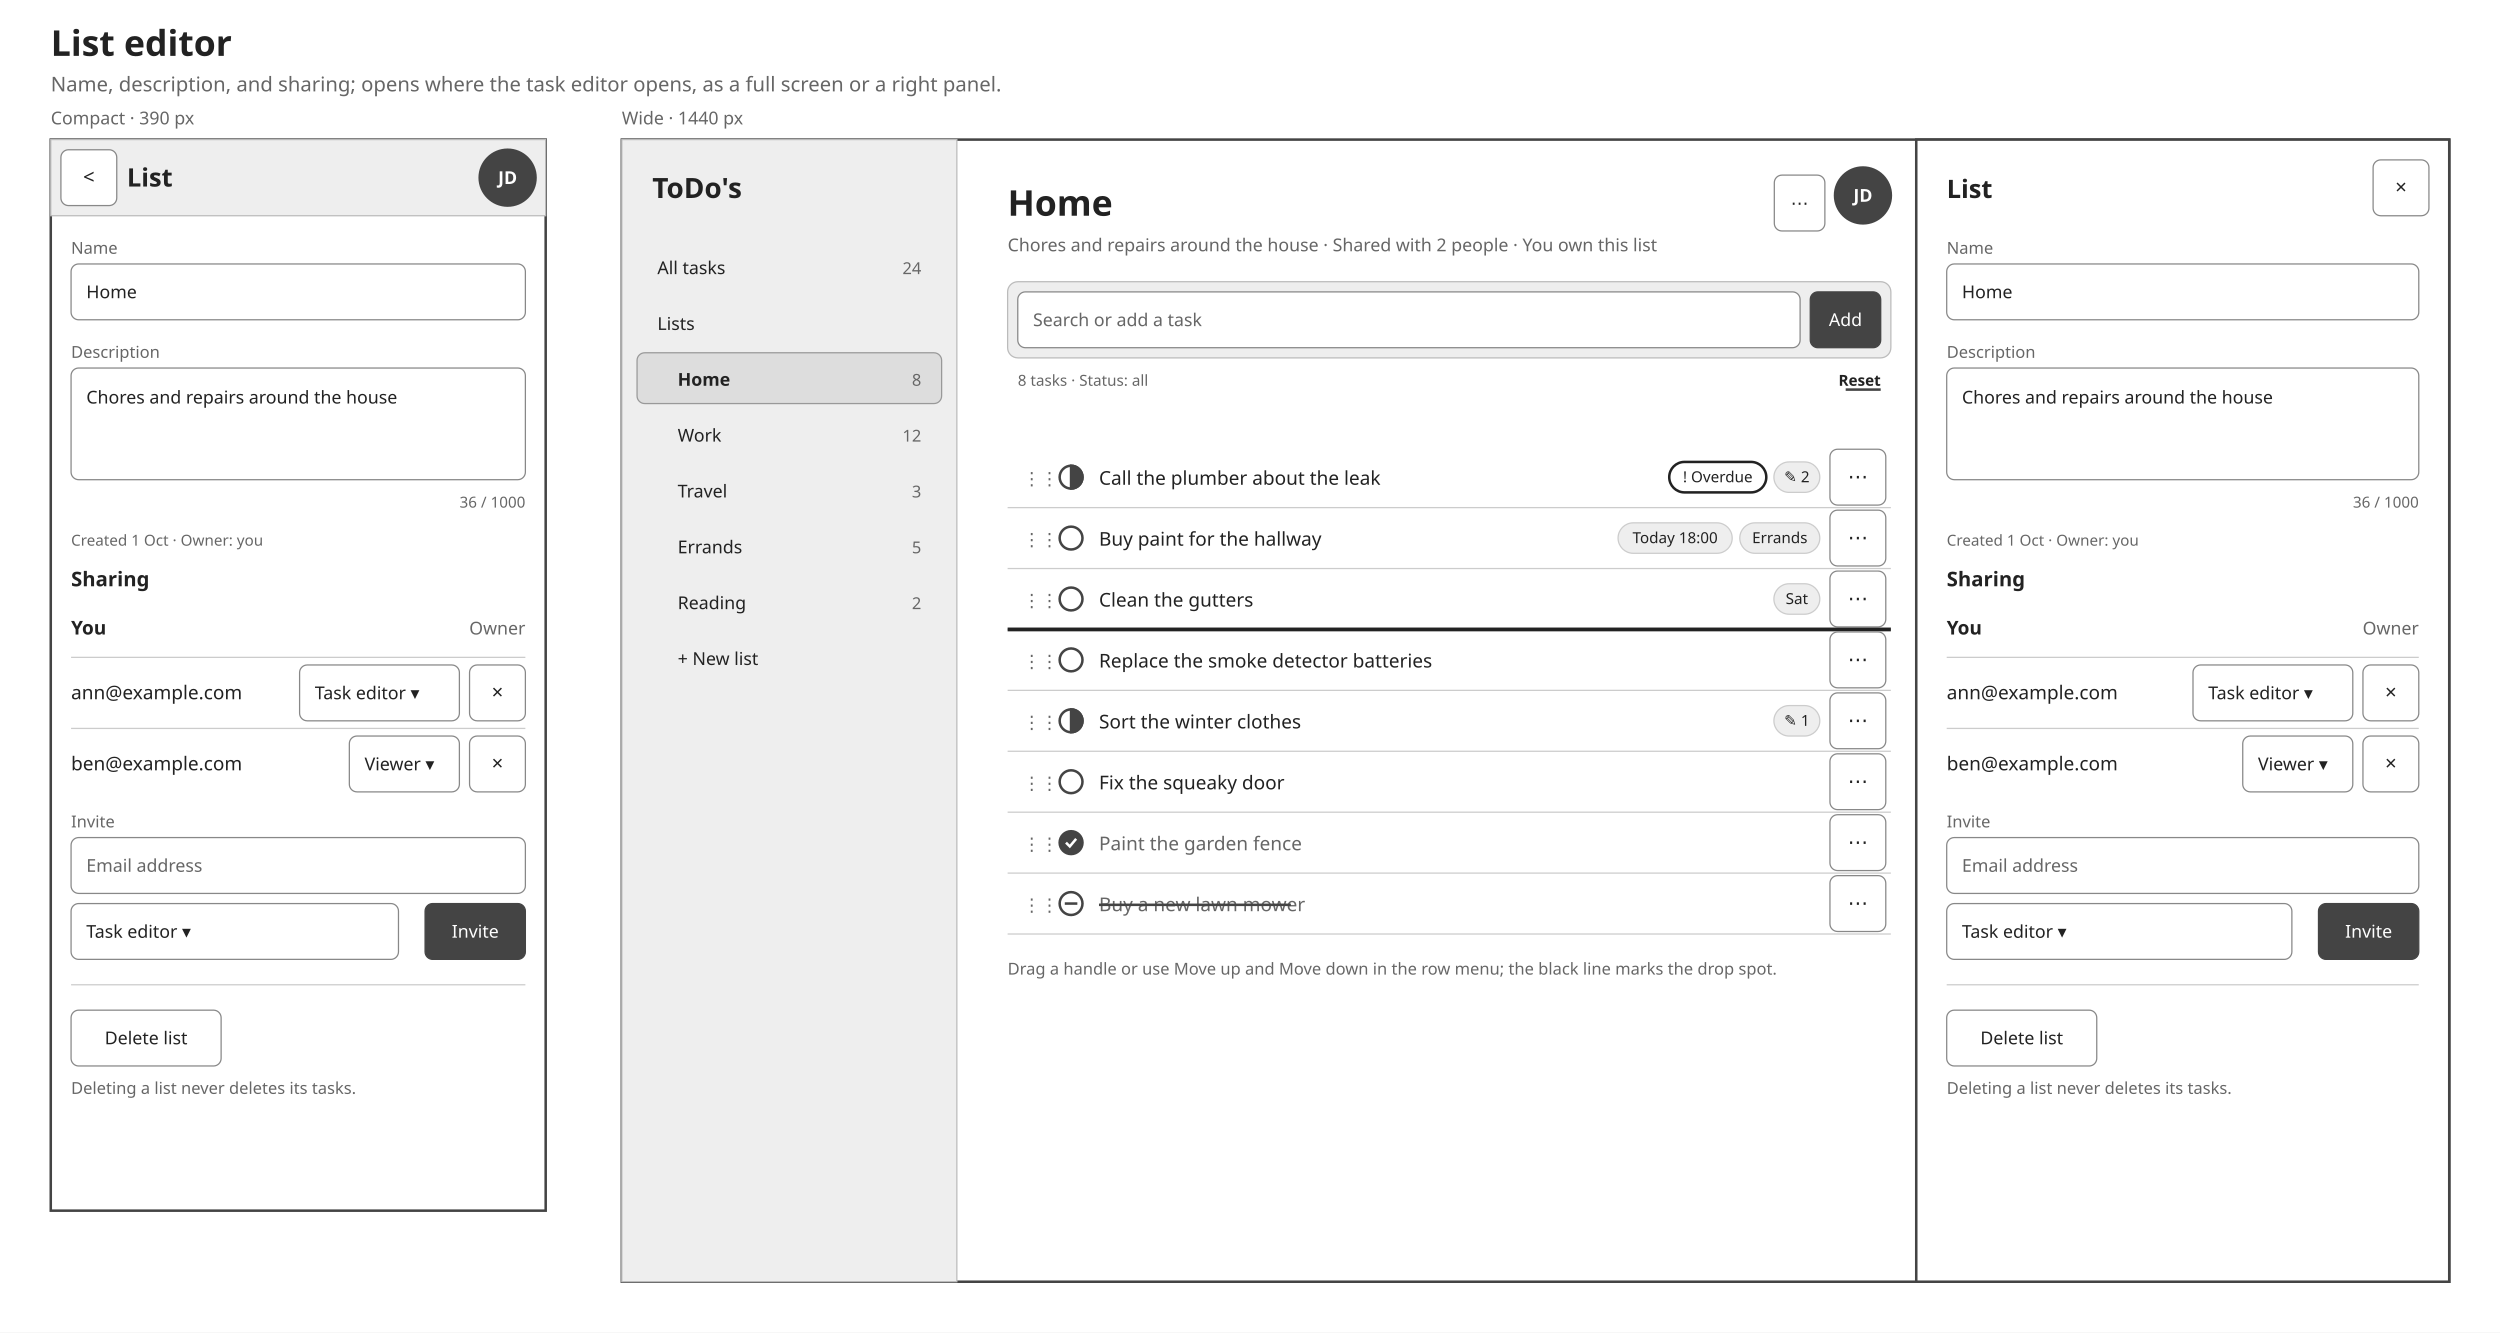
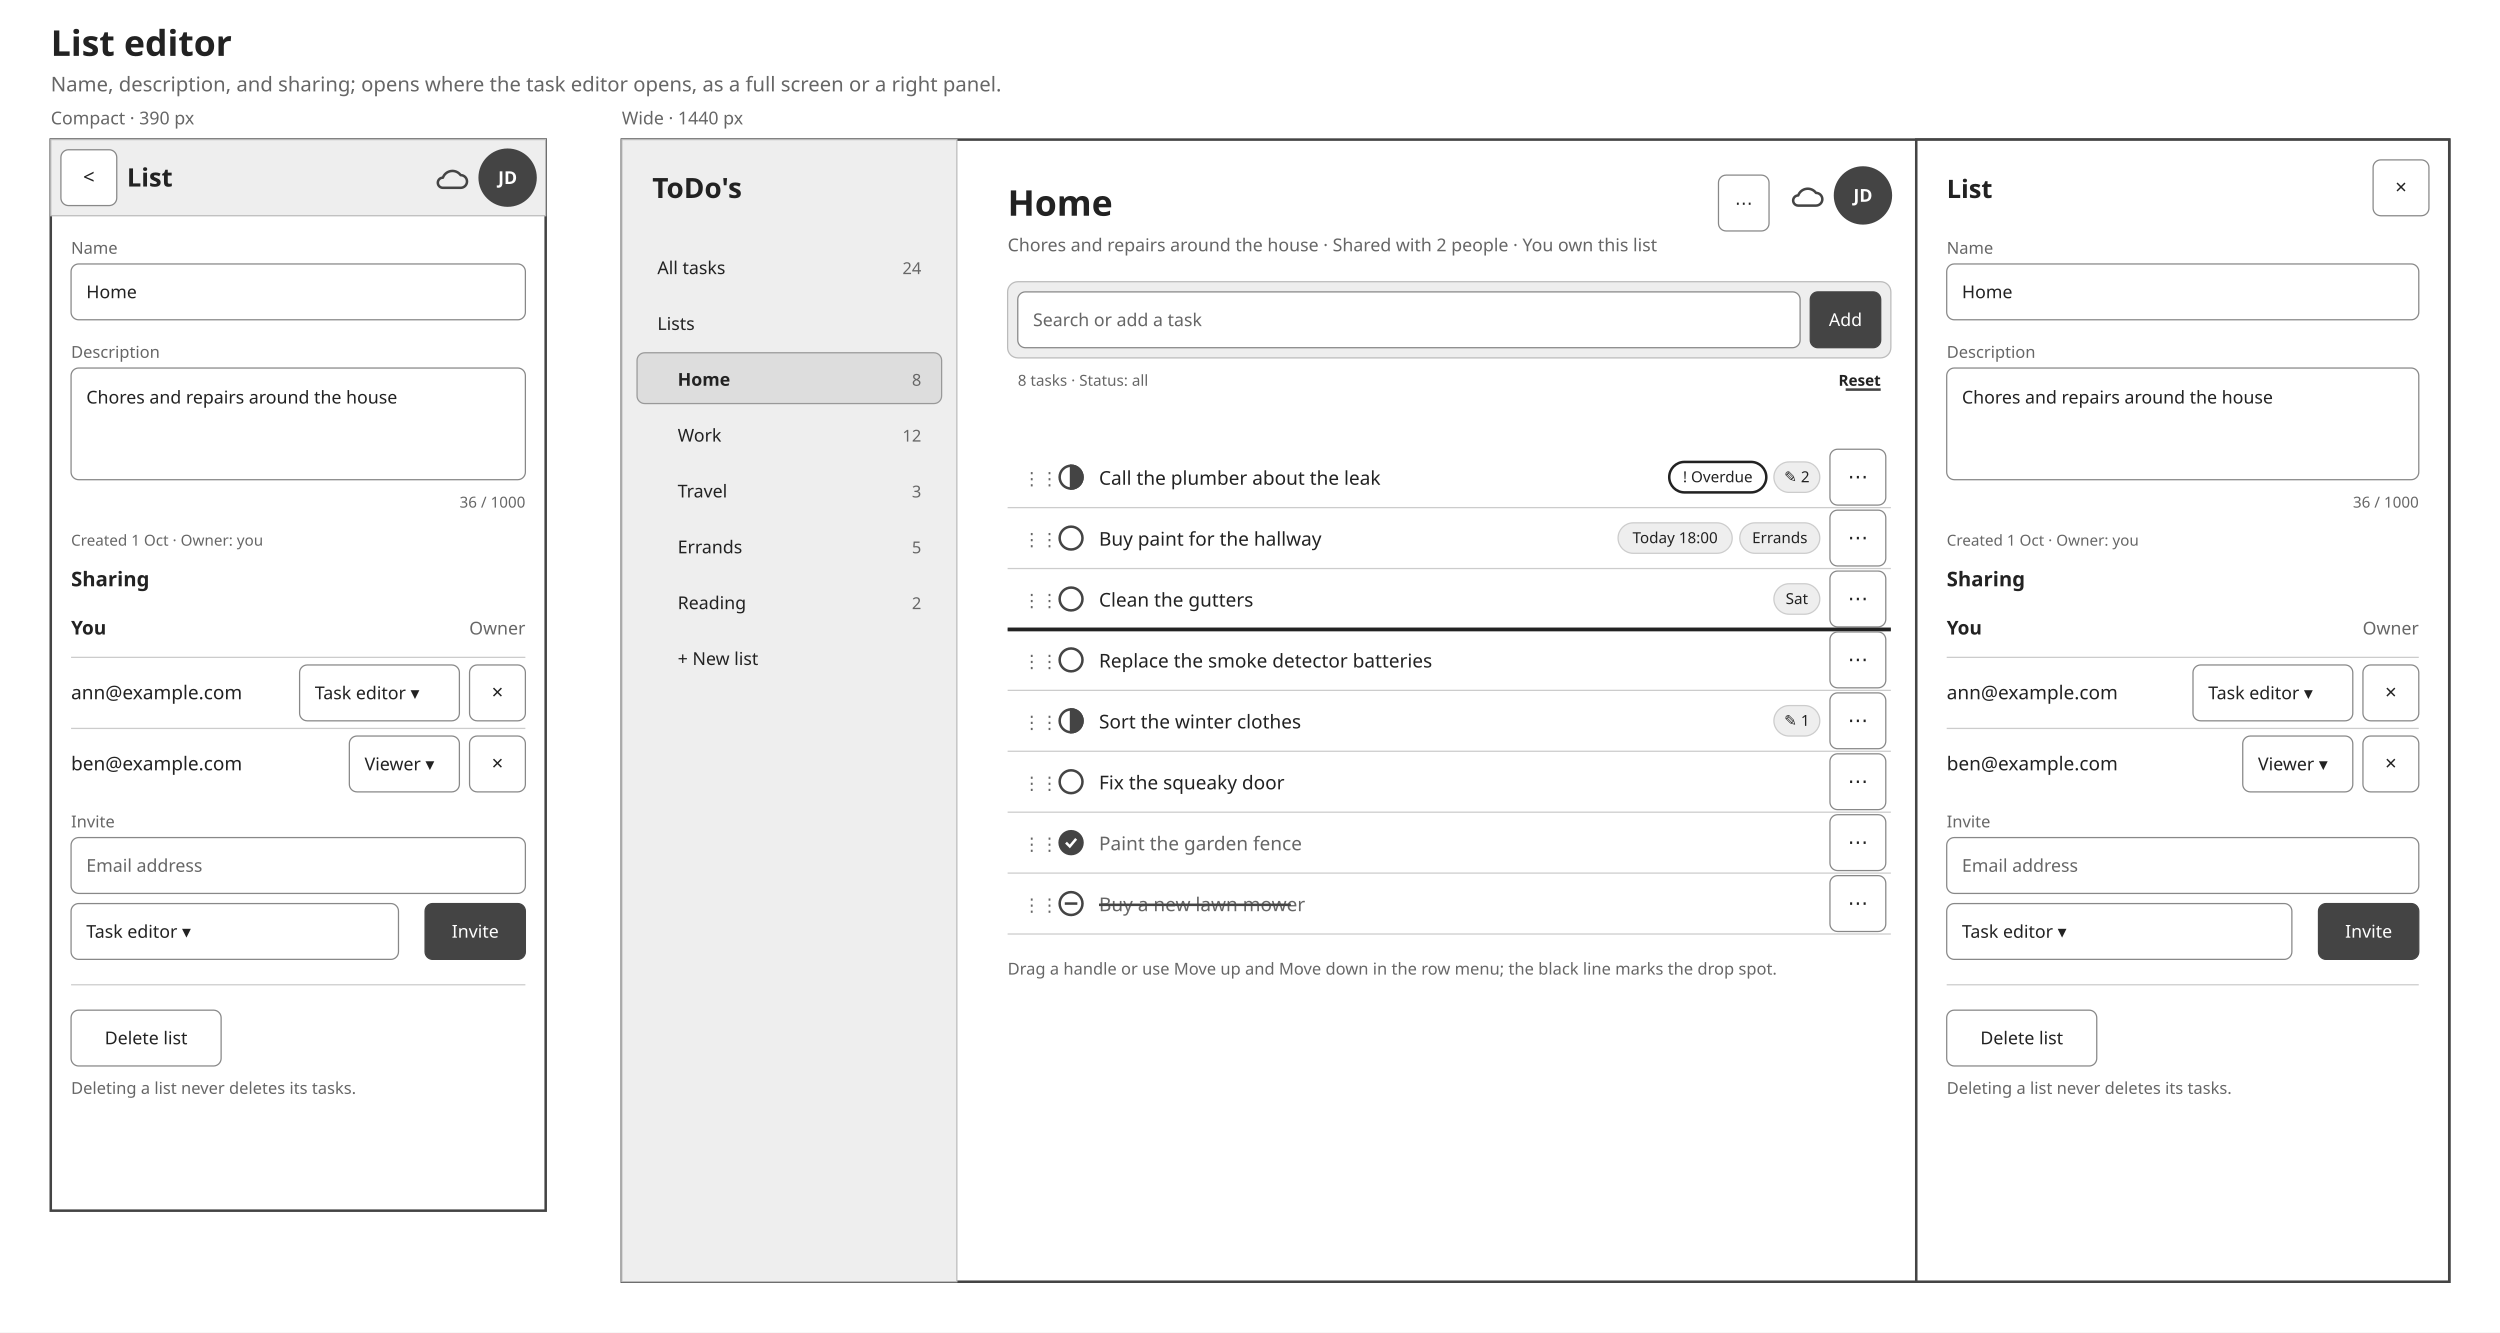
<svg xmlns="http://www.w3.org/2000/svg" width="1970" height="1050" viewBox="0 0 1970 1050">
  <style>
text { font-family: sans-serif; fill: #222222; }
.muted { fill: #666666; }
.on-primary { fill: #ffffff; }
.bold { font-weight: bold; }
rect.frame { fill: #ffffff; stroke: #444444; stroke-width: 2; }
.bar { fill: #eeeeee; stroke: #bbbbbb; }
.box { fill: #f5f5f5; stroke: #bbbbbb; }
.control { fill: #ffffff; stroke: #888888; }
.disabled { fill: #f5f5f5; stroke: #cccccc; }
.primary { fill: #444444; stroke: #444444; }
.selected { fill: #dddddd; stroke: #999999; }
.chip { fill: #eeeeee; stroke: #cccccc; }
.signal { fill: #ffffff; stroke: #222222; stroke-width: 2; }
.scrim { fill: #888888; fill-opacity: 0.5; }
.rule { stroke: #cccccc; }
.drop { stroke: #222222; stroke-width: 3; }
.icon { fill: #ffffff; stroke: #444444; stroke-width: 2; }
.icon-fill { fill: #444444; stroke: #444444; stroke-width: 2; }
.icon-mark { fill: none; stroke: #ffffff; stroke-width: 2; }
.icon-line { stroke: #444444; stroke-width: 2; }
.icon-line-open { fill: none; stroke: #444444; stroke-width: 2; stroke-linecap: round; stroke-linejoin: round; }
  </style>
  <rect x="0" y="0" width="1970" height="1050" fill="#ffffff" />
  <text x="40" y="44" font-size="28" class="bold">List editor</text>
  <text x="40" y="72" font-size="16" class="muted">Name, description, and sharing; opens where the task editor opens, as a full screen or a right panel.</text>
  <text x="40" y="98" font-size="14" class="muted">Compact · 390 px</text>
  <text x="490" y="98" font-size="14" class="muted">Wide · 1440 px</text>
  <g class="frame" data-width="390" data-height="844" transform="translate(40 110)">
    <rect x="0" y="0" width="390" height="844" rx="0" class="frame" />
    <rect x="0" y="0" width="390" height="60" rx="0" class="bar" />
    <rect x="8" y="8" width="44" height="44" rx="6" class="control" />
    <text x="30" y="35" font-size="16" text-anchor="middle">&lt;</text>
    <circle cx="360" cy="30" r="22" class="icon-fill" />
    <text x="360" y="35" font-size="14" class="on-primary bold" text-anchor="middle">JD</text>
+     <path d="M 309 38 H 323 A 5 5 0 0 0 323 28 A 8 8 0 0 0 309 30 A 4 4 0 0 0 309 38 Z" class="icon-line-open" />
    <text x="60" y="37" font-size="20" class="bold">List</text>
    <text x="16" y="90" font-size="13" class="muted">Name</text>
    <rect x="16" y="98" width="358" height="44" rx="6" class="control" />
    <text x="28" y="125" font-size="14">Home</text>
    <text x="16" y="172" font-size="13" class="muted">Description</text>
    <rect x="16" y="180" width="358" height="88" rx="6" class="control" />
    <text x="28" y="208" font-size="14">Chores and repairs around the house</text>
    <text x="374" y="290" font-size="12" class="muted" text-anchor="end">36 / 1000</text>
    <text x="16" y="320" font-size="12" class="muted">Created 1 Oct · Owner: you</text>
    <text x="16" y="352" font-size="16" class="bold">Sharing</text>
    <text x="16" y="390" font-size="15" class="bold">You</text>
    <text x="374" y="390" font-size="14" class="muted" text-anchor="end">Owner</text>
    <line x1="16" y1="408" x2="374" y2="408" class="rule" />
    <rect x="330" y="414" width="44" height="44" rx="6" class="control" />
    <text x="352" y="441" font-size="16" text-anchor="middle">×</text>
    <rect x="196.08" y="414" width="125.92" height="44" rx="6" class="control" />
    <text x="208.08" y="441" font-size="14">Task editor ▾</text>
    <text x="16" y="441" font-size="15">ann@example.com</text>
    <line x1="16" y1="464" x2="374" y2="464" class="rule" />
    <rect x="330" y="470" width="44" height="44" rx="6" class="control" />
    <text x="352" y="497" font-size="16" text-anchor="middle">×</text>
    <rect x="235.28" y="470" width="86.72" height="44" rx="6" class="control" />
    <text x="247.28" y="497" font-size="14">Viewer ▾</text>
    <text x="16" y="497" font-size="15">ben@example.com</text>
    <text x="16" y="542" font-size="13" class="muted">Invite</text>
    <rect x="16" y="550" width="358" height="44" rx="6" class="control" />
    <text x="28" y="577" font-size="14" class="muted">Email address</text>
    <rect x="16" y="602" width="258" height="44" rx="6" class="control" />
    <text x="28" y="629" font-size="14">Task editor ▾</text>
    <rect x="294.96" y="602" width="79.04" height="44" rx="6" class="primary" />
    <text x="334.48" y="628.9" font-size="14" class="on-primary" text-anchor="middle">Invite</text>
    <line x1="16" y1="666" x2="374" y2="666" class="rule" />
    <rect x="16" y="686" width="118.24" height="44" rx="6" class="control" />
    <text x="75.12" y="712.9" font-size="14" text-anchor="middle">Delete list</text>
    <text x="16" y="752" font-size="13" class="muted">Deleting a list never deletes its tasks.</text>
  </g>
  <g class="frame" data-width="1440" data-height="900" transform="translate(490 110)">
    <rect x="0" y="0" width="1440" height="900" rx="0" class="frame" />
    <rect x="0" y="0" width="264" height="900" rx="0" class="bar" />
    <text x="24" y="46" font-size="22" class="bold">ToDo's</text>
    <text x="28" y="106" font-size="14">All tasks</text>
    <text x="236" y="106" font-size="13" class="muted" text-anchor="end">24</text>
    <text x="28" y="150" font-size="14">Lists</text>
    <rect x="12" y="168" width="240" height="40" rx="6" class="selected" />
    <text x="44" y="194" font-size="14" class="bold">Home</text>
    <text x="236" y="194" font-size="13" class="muted" text-anchor="end">8</text>
    <text x="44" y="238" font-size="14">Work</text>
    <text x="236" y="238" font-size="13" class="muted" text-anchor="end">12</text>
    <text x="44" y="282" font-size="14">Travel</text>
    <text x="236" y="282" font-size="13" class="muted" text-anchor="end">3</text>
    <text x="44" y="326" font-size="14">Errands</text>
    <text x="236" y="326" font-size="13" class="muted" text-anchor="end">5</text>
    <text x="44" y="370" font-size="14">Reading</text>
    <text x="236" y="370" font-size="13" class="muted" text-anchor="end">2</text>
    <text x="44" y="414" font-size="14">+ New list</text>
    <circle cx="978" cy="44" r="22" class="icon-fill" />
    <text x="978" y="49" font-size="14" class="on-primary bold" text-anchor="middle">JD</text>
-     <rect x="908.16" y="28" width="39.84" height="44" rx="6" class="control" />
-     <text x="928.08" y="54.9" font-size="14" text-anchor="middle">⋯</text>
+     <path d="M 927 52 H 941 A 5 5 0 0 0 941 42 A 8 8 0 0 0 927 44 A 4 4 0 0 0 927 52 Z" class="icon-line-open" />
+     <rect x="864.16" y="28" width="39.84" height="44" rx="6" class="control" />
+     <text x="884.08" y="54.9" font-size="14" text-anchor="middle">⋯</text>
    <text x="304" y="60" font-size="28" class="bold">Home</text>
    <text x="304" y="88" font-size="14" class="muted">Chores and repairs around the house · Shared with 2 people · You own this list</text>
    <rect x="304" y="112" width="696" height="60" rx="8" class="bar" />
    <rect x="936.48" y="120" width="55.52" height="44" rx="6" class="primary" />
    <text x="964.24" y="146.9" font-size="14" class="on-primary" text-anchor="middle">Add</text>
    <rect x="312" y="120" width="616.48" height="44" rx="6" class="control" />
    <text x="324" y="147" font-size="14" class="muted">Search or add a task</text>
    <text x="992" y="194" font-size="12" class="bold" text-anchor="end">Reset</text>
    <line x1="964.4" y1="197" x2="992" y2="197" class="icon-line" />
    <text x="312" y="194" font-size="12" class="muted">8 tasks · Status: all</text>
    <line x1="304" y1="290" x2="1000" y2="290" class="rule" />
    <text x="316" y="272" font-size="14" class="muted">⋮⋮</text>
    <circle cx="354" cy="266" r="9" class="icon" />
    <path d="M354 257.0 A9 9 0 0 1 354 275.0 Z" class="icon-fill" />
    <rect x="952" y="244" width="44" height="44" rx="6" class="control" />
    <text x="974" y="271" font-size="16" text-anchor="middle">⋯</text>
    <rect x="907.84" y="254" width="36.16" height="24" rx="12" class="chip" />
    <text x="925.92" y="270" font-size="12" text-anchor="middle">✎ 2</text>
    <rect x="825.36" y="254" width="76.48" height="24" rx="12" class="signal" />
    <text x="863.6" y="270" font-size="12" text-anchor="middle">! Overdue</text>
    <text x="376" y="272" font-size="15">Call the plumber about the leak</text>
    <line x1="304" y1="338" x2="1000" y2="338" class="rule" />
    <text x="316" y="320" font-size="14" class="muted">⋮⋮</text>
    <circle cx="354" cy="314" r="9" class="icon" />
    <rect x="952" y="292" width="44" height="44" rx="6" class="control" />
    <text x="974" y="319" font-size="16" text-anchor="middle">⋯</text>
    <rect x="880.96" y="302" width="63.04" height="24" rx="12" class="chip" />
    <text x="912.48" y="318" font-size="12" text-anchor="middle">Errands</text>
    <rect x="785.04" y="302" width="89.92" height="24" rx="12" class="chip" />
    <text x="830" y="318" font-size="12" text-anchor="middle">Today 18:00</text>
    <text x="376" y="320" font-size="15">Buy paint for the hallway</text>
    <line x1="304" y1="386" x2="1000" y2="386" class="rule" />
    <text x="316" y="368" font-size="14" class="muted">⋮⋮</text>
    <circle cx="354" cy="362" r="9" class="icon" />
    <rect x="952" y="340" width="44" height="44" rx="6" class="control" />
    <text x="974" y="367" font-size="16" text-anchor="middle">⋯</text>
    <rect x="907.84" y="350" width="36.16" height="24" rx="12" class="chip" />
    <text x="925.92" y="366" font-size="12" text-anchor="middle">Sat</text>
    <text x="376" y="368" font-size="15">Clean the gutters</text>
    <line x1="304" y1="386" x2="1000" y2="386" class="drop" />
    <line x1="304" y1="434" x2="1000" y2="434" class="rule" />
    <text x="316" y="416" font-size="14" class="muted">⋮⋮</text>
    <circle cx="354" cy="410" r="9" class="icon" />
    <rect x="952" y="388" width="44" height="44" rx="6" class="control" />
    <text x="974" y="415" font-size="16" text-anchor="middle">⋯</text>
    <text x="376" y="416" font-size="15">Replace the smoke detector batteries</text>
    <line x1="304" y1="482" x2="1000" y2="482" class="rule" />
    <text x="316" y="464" font-size="14" class="muted">⋮⋮</text>
    <circle cx="354" cy="458" r="9" class="icon" />
    <path d="M354 449.0 A9 9 0 0 1 354 467.0 Z" class="icon-fill" />
    <rect x="952" y="436" width="44" height="44" rx="6" class="control" />
    <text x="974" y="463" font-size="16" text-anchor="middle">⋯</text>
    <rect x="907.84" y="446" width="36.16" height="24" rx="12" class="chip" />
    <text x="925.92" y="462" font-size="12" text-anchor="middle">✎ 1</text>
    <text x="376" y="464" font-size="15">Sort the winter clothes</text>
    <line x1="304" y1="530" x2="1000" y2="530" class="rule" />
    <text x="316" y="512" font-size="14" class="muted">⋮⋮</text>
    <circle cx="354" cy="506" r="9" class="icon" />
    <rect x="952" y="484" width="44" height="44" rx="6" class="control" />
    <text x="974" y="511" font-size="16" text-anchor="middle">⋯</text>
    <text x="376" y="512" font-size="15">Fix the squeaky door</text>
    <line x1="304" y1="578" x2="1000" y2="578" class="rule" />
    <text x="316" y="560" font-size="14" class="muted">⋮⋮</text>
    <circle cx="354" cy="554" r="9" class="icon-fill" />
    <path d="M350 554.0 l3 3 l5 -6" class="icon-mark" />
    <rect x="952" y="532" width="44" height="44" rx="6" class="control" />
    <text x="974" y="559" font-size="16" text-anchor="middle">⋯</text>
    <text x="376" y="560" font-size="15" class="muted">Paint the garden fence</text>
    <line x1="304" y1="626" x2="1000" y2="626" class="rule" />
    <text x="316" y="608" font-size="14" class="muted">⋮⋮</text>
    <circle cx="354" cy="602" r="9" class="icon" />
    <line x1="349.05" y1="602" x2="358.95" y2="602" class="icon-line" />
    <rect x="952" y="580" width="44" height="44" rx="6" class="control" />
    <text x="974" y="607" font-size="16" text-anchor="middle">⋯</text>
    <text x="376" y="608" font-size="15" class="muted">Buy a new lawn mower</text>
    <line x1="376" y1="603" x2="527.2" y2="603" class="icon-line" />
    <text x="304" y="658" font-size="13" class="muted">Drag a handle or use Move up and Move down in the row menu; the black line marks the drop spot.</text>
    <rect x="1020" y="0" width="420" height="900" rx="0" class="frame" />
    <text x="1044" y="46" font-size="20" class="bold">List</text>
    <rect x="1380" y="16" width="44" height="44" rx="6" class="control" />
    <text x="1402" y="43" font-size="16" text-anchor="middle">×</text>
    <text x="1044" y="90" font-size="13" class="muted">Name</text>
    <rect x="1044" y="98" width="372" height="44" rx="6" class="control" />
    <text x="1056" y="125" font-size="14">Home</text>
    <text x="1044" y="172" font-size="13" class="muted">Description</text>
    <rect x="1044" y="180" width="372" height="88" rx="6" class="control" />
    <text x="1056" y="208" font-size="14">Chores and repairs around the house</text>
    <text x="1416" y="290" font-size="12" class="muted" text-anchor="end">36 / 1000</text>
    <text x="1044" y="320" font-size="12" class="muted">Created 1 Oct · Owner: you</text>
    <text x="1044" y="352" font-size="16" class="bold">Sharing</text>
    <text x="1044" y="390" font-size="15" class="bold">You</text>
    <text x="1416" y="390" font-size="14" class="muted" text-anchor="end">Owner</text>
    <line x1="1044" y1="408" x2="1416" y2="408" class="rule" />
    <rect x="1372" y="414" width="44" height="44" rx="6" class="control" />
    <text x="1394" y="441" font-size="16" text-anchor="middle">×</text>
    <rect x="1238.08" y="414" width="125.92" height="44" rx="6" class="control" />
    <text x="1250.08" y="441" font-size="14">Task editor ▾</text>
    <text x="1044" y="441" font-size="15">ann@example.com</text>
    <line x1="1044" y1="464" x2="1416" y2="464" class="rule" />
    <rect x="1372" y="470" width="44" height="44" rx="6" class="control" />
    <text x="1394" y="497" font-size="16" text-anchor="middle">×</text>
    <rect x="1277.28" y="470" width="86.72" height="44" rx="6" class="control" />
    <text x="1289.28" y="497" font-size="14">Viewer ▾</text>
    <text x="1044" y="497" font-size="15">ben@example.com</text>
    <text x="1044" y="542" font-size="13" class="muted">Invite</text>
    <rect x="1044" y="550" width="372" height="44" rx="6" class="control" />
    <text x="1056" y="577" font-size="14" class="muted">Email address</text>
    <rect x="1044" y="602" width="272" height="44" rx="6" class="control" />
    <text x="1056" y="629" font-size="14">Task editor ▾</text>
    <rect x="1336.96" y="602" width="79.04" height="44" rx="6" class="primary" />
    <text x="1376.48" y="628.9" font-size="14" class="on-primary" text-anchor="middle">Invite</text>
    <line x1="1044" y1="666" x2="1416" y2="666" class="rule" />
    <rect x="1044" y="686" width="118.24" height="44" rx="6" class="control" />
    <text x="1103.12" y="712.9" font-size="14" text-anchor="middle">Delete list</text>
    <text x="1044" y="752" font-size="13" class="muted">Deleting a list never deletes its tasks.</text>
  </g>
</svg>
